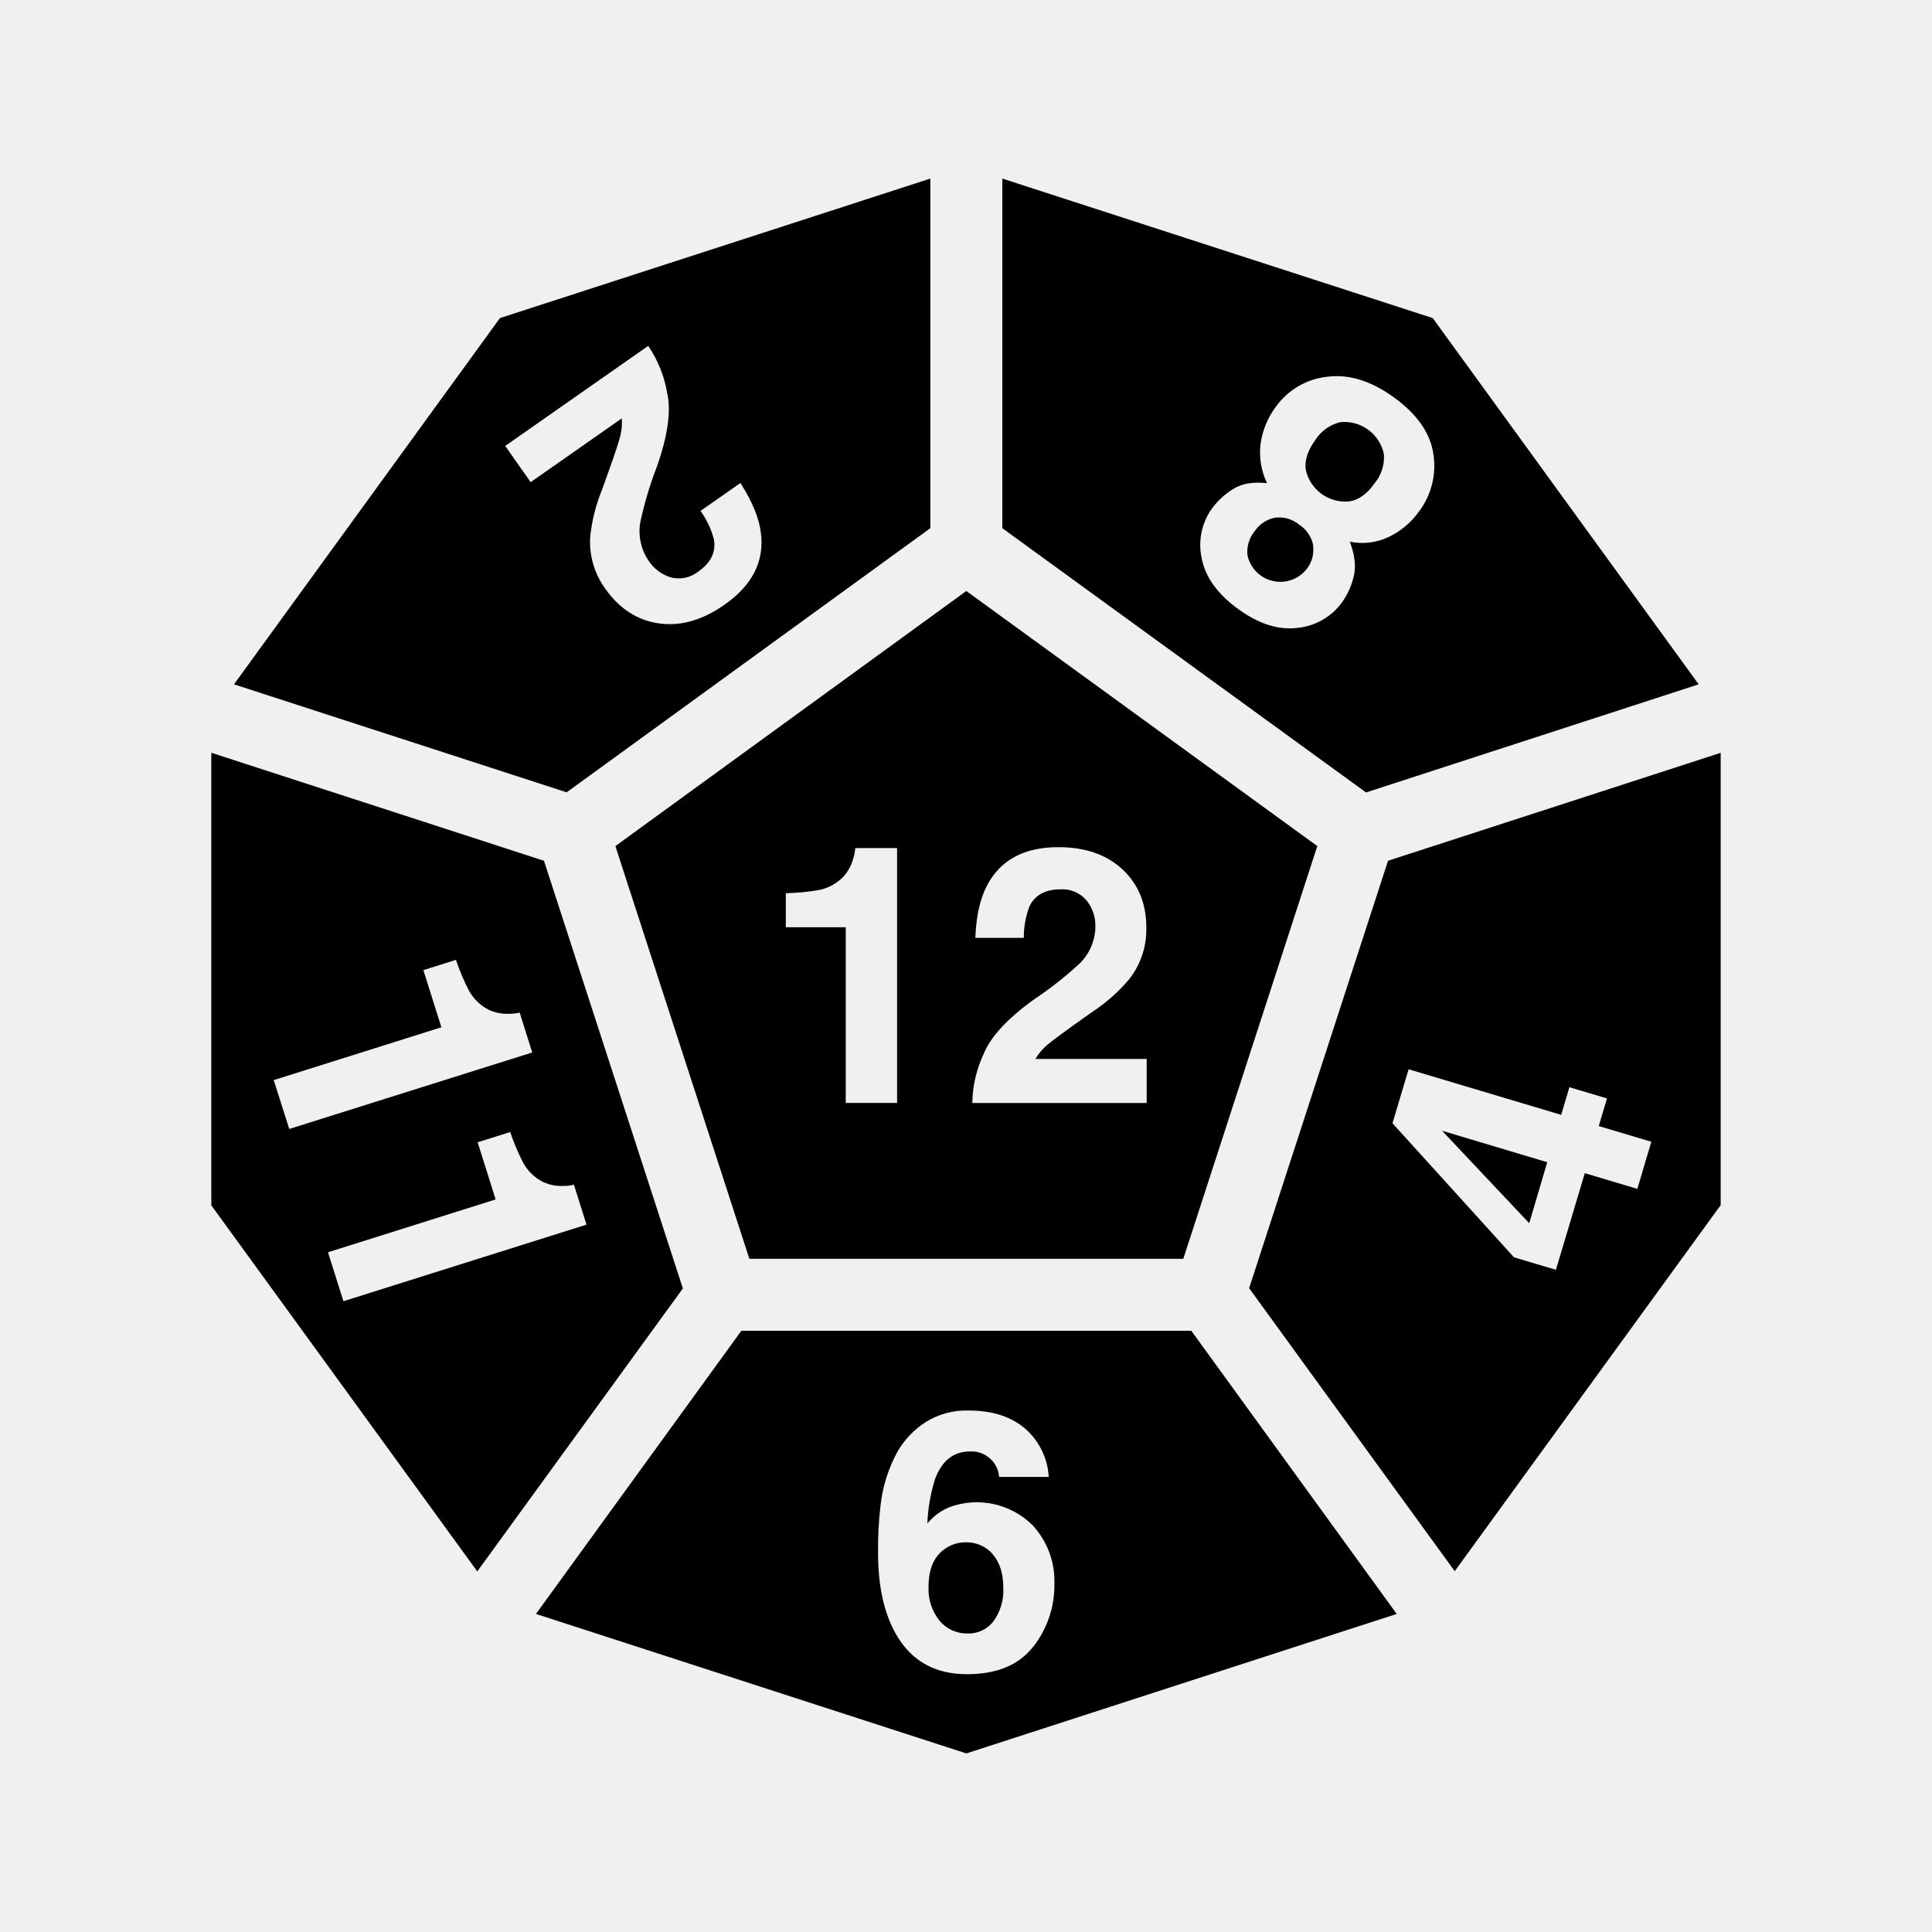
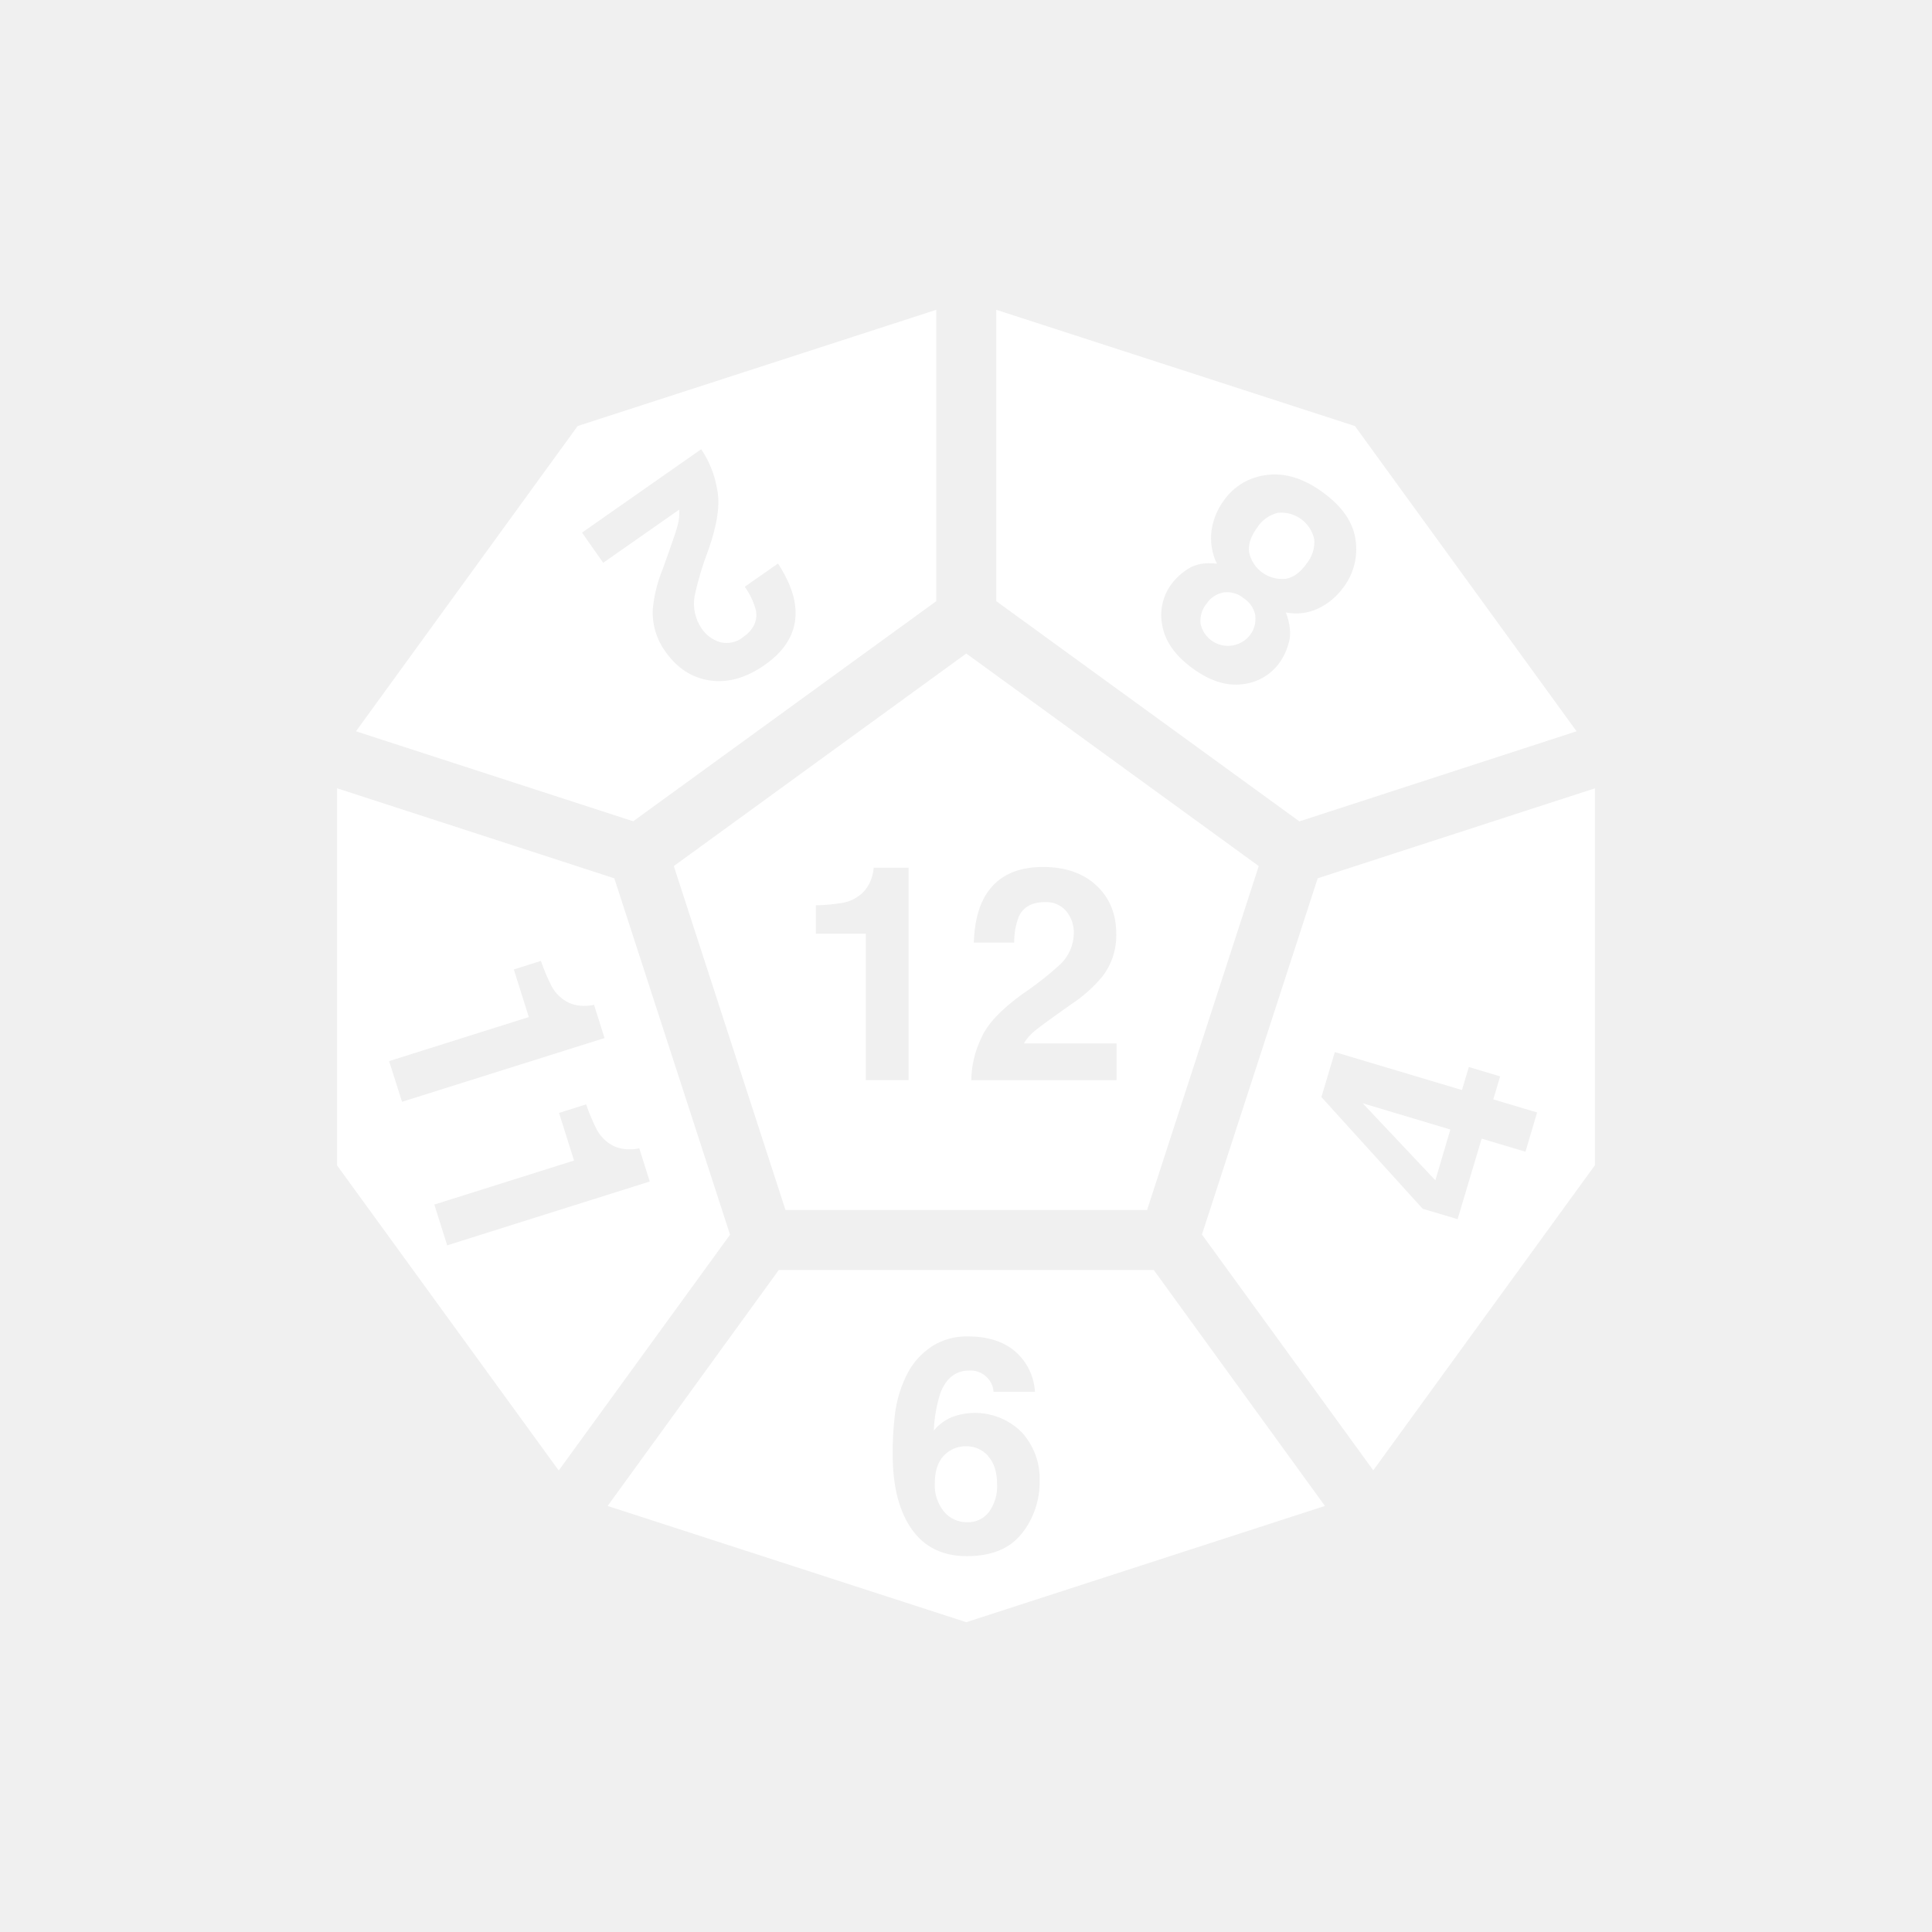
- <svg xmlns="http://www.w3.org/2000/svg" width="800px" height="800px" viewBox="0 0 512 512">
-   <path fill="#000000" d="M450.169 181.354L379.685 84.29 265.629 47.325v92.652l96.384 70.031zm-91.46-28.416a19.735 19.735 0 0 1-3.004 6.606 16.563 16.563 0 0 1-11.924 6.857q-7.548.918-15.729-5.056-8.18-5.974-9.599-13.439a16.563 16.563 0 0 1 2.922-13.414 19.747 19.747 0 0 1 5.378-4.866q3.422-2.206 9.026-1.574a18.757 18.757 0 0 1-1.717-10.421 21.082 21.082 0 0 1 4.03-9.802 19.246 19.246 0 0 1 13.666-7.99q8.633-1.108 17.779 5.57 9.146 6.677 10.326 14.952a20.033 20.033 0 0 1-3.827 15.204 20.772 20.772 0 0 1-8.145 6.797 16.312 16.312 0 0 1-10.17 1.192q2.038 5.461.989 9.384zm-10.731-8.287a8.252 8.252 0 0 1-1.717 6.189 8.907 8.907 0 0 1-15.669-3.685 8.562 8.562 0 0 1 1.908-6.367 8.347 8.347 0 0 1 5.33-3.578 8.252 8.252 0 0 1 6.451 1.825 8.347 8.347 0 0 1 3.757 5.628zm9.54-11.77a10.732 10.732 0 0 1-11.472-8.346q-.548-3.709 2.504-7.894a10.851 10.851 0 0 1 6.654-4.77 10.732 10.732 0 0 1 11.543 8.43 10.851 10.851 0 0 1-2.469 7.775q-2.945 4.198-6.653 4.806zm-110.968 7.096V47.325L132.494 84.29 62.01 181.354l88.156 28.618zm-112.66-21.798l37.895-26.52a31.73 31.73 0 0 1 5.056 12.664q1.55 7.155-2.79 19.413a98.304 98.304 0 0 0-4.341 14.524 13.904 13.904 0 0 0 2.158 10.314 10.732 10.732 0 0 0 6.034 4.472 8.347 8.347 0 0 0 7.154-1.574q4.961-3.47 4.162-8.43a22.418 22.418 0 0 0-3.577-7.644l10.577-7.393q4.674 7.25 5.425 13.2 1.443 11.328-9.682 19.079-8.789 6.153-17.386 4.913-8.597-1.24-14.214-9.242a21.237 21.237 0 0 1-3.97-13.486 44.513 44.513 0 0 1 3.112-12.568l2.194-6.141q2.063-5.76 2.659-8.12a15.025 15.025 0 0 0 .43-4.77l-24.16 16.908zm64.7 215.412h114.998l35.51-109.37-93.009-67.598-93.009 67.599zm89.266-95.072a8.347 8.347 0 0 0-6.797-2.838q-6.058 0-8.24 4.52a22.382 22.382 0 0 0-1.49 8.346h-12.855q.322-8.62 3.124-13.927 5.319-10.112 18.889-10.112 10.731 0 17.063 5.962 6.332 5.962 6.237 15.633a21.25 21.25 0 0 1-4.484 13.32 44.585 44.585 0 0 1-9.659 8.62l-5.318 3.769q-4.996 3.577-6.832 5.127a15 15 0 0 0-3.1 3.685h29.488v11.685h-46.207a31.73 31.73 0 0 1 3.125-13.271q2.838-6.75 13.414-14.31a98.602 98.602 0 0 0 11.925-9.408 13.916 13.916 0 0 0 4.15-9.682 10.732 10.732 0 0 0-2.433-7.13zm-79.607-1.812a58.536 58.536 0 0 0 8.776-.835 12.377 12.377 0 0 0 6.511-3.577 11.686 11.686 0 0 0 2.6-4.842 11.125 11.125 0 0 0 .512-2.707h11.09v67.54h-13.606v-46.553H208.25v-9.038zM196.468 352.67l-54.434 75.04 114.055 36.965 114.056-36.965-54.434-75.04H196.468zm77.27 83.792q-5.64 7.226-17.517 7.214-12.76 0-18.817-10.672-4.71-8.347-4.71-21.464a97.78 97.78 0 0 1 .656-12.58 38.444 38.444 0 0 1 4.52-14.309 23.121 23.121 0 0 1 7.571-7.87 20.414 20.414 0 0 1 11.197-2.981q9.408 0 15 4.77a18.328 18.328 0 0 1 6.285 12.83h-13.165a6.773 6.773 0 0 0-1.252-3.577 7.286 7.286 0 0 0-6.475-3.172q-6.474 0-9.217 7.262a45.062 45.062 0 0 0-2.051 11.829 14.905 14.905 0 0 1 5.724-4.281 20.975 20.975 0 0 1 22.19 4.77 21.833 21.833 0 0 1 5.748 15.609 26.34 26.34 0 0 1-5.64 16.61zm-10.732-24.612q2.885 3.148 2.885 9.063a13.868 13.868 0 0 1-2.54 8.645 8.275 8.275 0 0 1-6.963 3.327 9.36 9.36 0 0 1-7.453-3.446 13.248 13.248 0 0 1-2.862-8.884q0-6.75 3.911-9.778a9.456 9.456 0 0 1 5.962-2.05 9.241 9.241 0 0 1 7.131 3.111zm119.147-112.195l27.879 8.347-4.77 16.157zm-14.31-71.546l-36.81 113.28 54.483 74.993L456 319.366V199.503zm66.073 86.952l-13.927-4.162-7.656 25.614-11.113-3.315-32.196-35.523 4.27-14.309 40.434 12.08 2.183-7.322 9.956 2.97-2.182 7.32 13.928 4.162zm-289.76-86.952L56 199.491v119.934l70.484 97.016 54.482-74.992zM72.54 286.24l44.43-14-4.77-15.143 8.621-2.719a58.536 58.536 0 0 0 3.435 8.12 12.377 12.377 0 0 0 5.33 5.14 11.686 11.686 0 0 0 5.401 1.026 11.137 11.137 0 0 0 2.731-.322l3.327 10.576-64.391 20.272zm18.47 58.596l-4.09-12.974 44.43-13.999-4.77-15.144 8.622-2.718a58.68 58.68 0 0 0 3.434 8.12 12.365 12.365 0 0 0 5.33 5.14 11.65 11.65 0 0 0 5.402 1.025 11.102 11.102 0 0 0 2.73-.322l3.328 10.577z" />
+ <svg xmlns="http://www.w3.org/2000/svg" width="64px" height="64px" viewBox="-51.2 -51.2 614.40 614.40" fill="#ffffff" stroke="#ffffff" transform="rotate(0)" stroke-width="0.005">
+   <g id="SVGRepo_bgCarrier" stroke-width="0" />
+   <g id="SVGRepo_tracerCarrier" stroke-linecap="round" stroke-linejoin="round" stroke="#000000" stroke-width="1.024" />
+   <g id="SVGRepo_iconCarrier">
+     <path fill="#ffffff" d="M450.169 181.354L379.685 84.29 265.629 47.325v92.652l96.384 70.031zm-91.46-28.416a19.735 19.735 0 0 1-3.004 6.606 16.563 16.563 0 0 1-11.924 6.857q-7.548.918-15.729-5.056-8.18-5.974-9.599-13.439a16.563 16.563 0 0 1 2.922-13.414 19.747 19.747 0 0 1 5.378-4.866q3.422-2.206 9.026-1.574a18.757 18.757 0 0 1-1.717-10.421 21.082 21.082 0 0 1 4.03-9.802 19.246 19.246 0 0 1 13.666-7.99q8.633-1.108 17.779 5.57 9.146 6.677 10.326 14.952a20.033 20.033 0 0 1-3.827 15.204 20.772 20.772 0 0 1-8.145 6.797 16.312 16.312 0 0 1-10.17 1.192q2.038 5.461.989 9.384zm-10.731-8.287a8.252 8.252 0 0 1-1.717 6.189 8.907 8.907 0 0 1-15.669-3.685 8.562 8.562 0 0 1 1.908-6.367 8.347 8.347 0 0 1 5.33-3.578 8.252 8.252 0 0 1 6.451 1.825 8.347 8.347 0 0 1 3.757 5.628zm9.54-11.77a10.732 10.732 0 0 1-11.472-8.346q-.548-3.709 2.504-7.894a10.851 10.851 0 0 1 6.654-4.77 10.732 10.732 0 0 1 11.543 8.43 10.851 10.851 0 0 1-2.469 7.775q-2.945 4.198-6.653 4.806zm-110.968 7.096V47.325L132.494 84.29 62.01 181.354l88.156 28.618zm-112.66-21.798l37.895-26.52a31.73 31.73 0 0 1 5.056 12.664q1.55 7.155-2.79 19.413a98.304 98.304 0 0 0-4.341 14.524 13.904 13.904 0 0 0 2.158 10.314 10.732 10.732 0 0 0 6.034 4.472 8.347 8.347 0 0 0 7.154-1.574q4.961-3.47 4.162-8.43a22.418 22.418 0 0 0-3.577-7.644l10.577-7.393q4.674 7.25 5.425 13.2 1.443 11.328-9.682 19.079-8.789 6.153-17.386 4.913-8.597-1.24-14.214-9.242a21.237 21.237 0 0 1-3.97-13.486 44.513 44.513 0 0 1 3.112-12.568l2.194-6.141q2.063-5.76 2.659-8.12a15.025 15.025 0 0 0 .43-4.77l-24.16 16.908zm64.7 215.412h114.998l35.51-109.37-93.009-67.598-93.009 67.599zm89.266-95.072a8.347 8.347 0 0 0-6.797-2.838q-6.058 0-8.24 4.52a22.382 22.382 0 0 0-1.49 8.346h-12.855q.322-8.62 3.124-13.927 5.319-10.112 18.889-10.112 10.731 0 17.063 5.962 6.332 5.962 6.237 15.633a21.25 21.25 0 0 1-4.484 13.32 44.585 44.585 0 0 1-9.659 8.62l-5.318 3.769q-4.996 3.577-6.832 5.127a15 15 0 0 0-3.1 3.685h29.488v11.685h-46.207a31.73 31.73 0 0 1 3.125-13.271q2.838-6.75 13.414-14.31a98.602 98.602 0 0 0 11.925-9.408 13.916 13.916 0 0 0 4.15-9.682 10.732 10.732 0 0 0-2.433-7.13zm-79.607-1.812a58.536 58.536 0 0 0 8.776-.835 12.377 12.377 0 0 0 6.511-3.577 11.686 11.686 0 0 0 2.6-4.842 11.125 11.125 0 0 0 .512-2.707h11.09v67.54h-13.606v-46.553H208.25v-9.038zM196.468 352.67l-54.434 75.04 114.055 36.965 114.056-36.965-54.434-75.04H196.468zm77.27 83.792q-5.64 7.226-17.517 7.214-12.76 0-18.817-10.672-4.71-8.347-4.71-21.464a97.78 97.78 0 0 1 .656-12.58 38.444 38.444 0 0 1 4.52-14.309 23.121 23.121 0 0 1 7.571-7.87 20.414 20.414 0 0 1 11.197-2.981q9.408 0 15 4.77a18.328 18.328 0 0 1 6.285 12.83h-13.165a6.773 6.773 0 0 0-1.252-3.577 7.286 7.286 0 0 0-6.475-3.172q-6.474 0-9.217 7.262a45.062 45.062 0 0 0-2.051 11.829 14.905 14.905 0 0 1 5.724-4.281 20.975 20.975 0 0 1 22.19 4.77 21.833 21.833 0 0 1 5.748 15.609 26.34 26.34 0 0 1-5.64 16.61zm-10.732-24.612q2.885 3.148 2.885 9.063a13.868 13.868 0 0 1-2.54 8.645 8.275 8.275 0 0 1-6.963 3.327 9.36 9.36 0 0 1-7.453-3.446 13.248 13.248 0 0 1-2.862-8.884q0-6.75 3.911-9.778a9.456 9.456 0 0 1 5.962-2.05 9.241 9.241 0 0 1 7.131 3.111zm119.147-112.195l27.879 8.347-4.77 16.157zm-14.31-71.546l-36.81 113.28 54.483 74.993L456 319.366V199.503zm66.073 86.952l-13.927-4.162-7.656 25.614-11.113-3.315-32.196-35.523 4.27-14.309 40.434 12.08 2.183-7.322 9.956 2.97-2.182 7.32 13.928 4.162zm-289.76-86.952L56 199.491v119.934l70.484 97.016 54.482-74.992zM72.54 286.24l44.43-14-4.77-15.143 8.621-2.719a58.536 58.536 0 0 0 3.435 8.12 12.377 12.377 0 0 0 5.33 5.14 11.686 11.686 0 0 0 5.401 1.026 11.137 11.137 0 0 0 2.731-.322l3.327 10.576-64.391 20.272zm18.47 58.596l-4.09-12.974 44.43-13.999-4.77-15.144 8.622-2.718a58.68 58.68 0 0 0 3.434 8.12 12.365 12.365 0 0 0 5.33 5.14 11.65 11.65 0 0 0 5.402 1.025 11.102 11.102 0 0 0 2.73-.322l3.328 10.577z" />
+   </g>
</svg>
